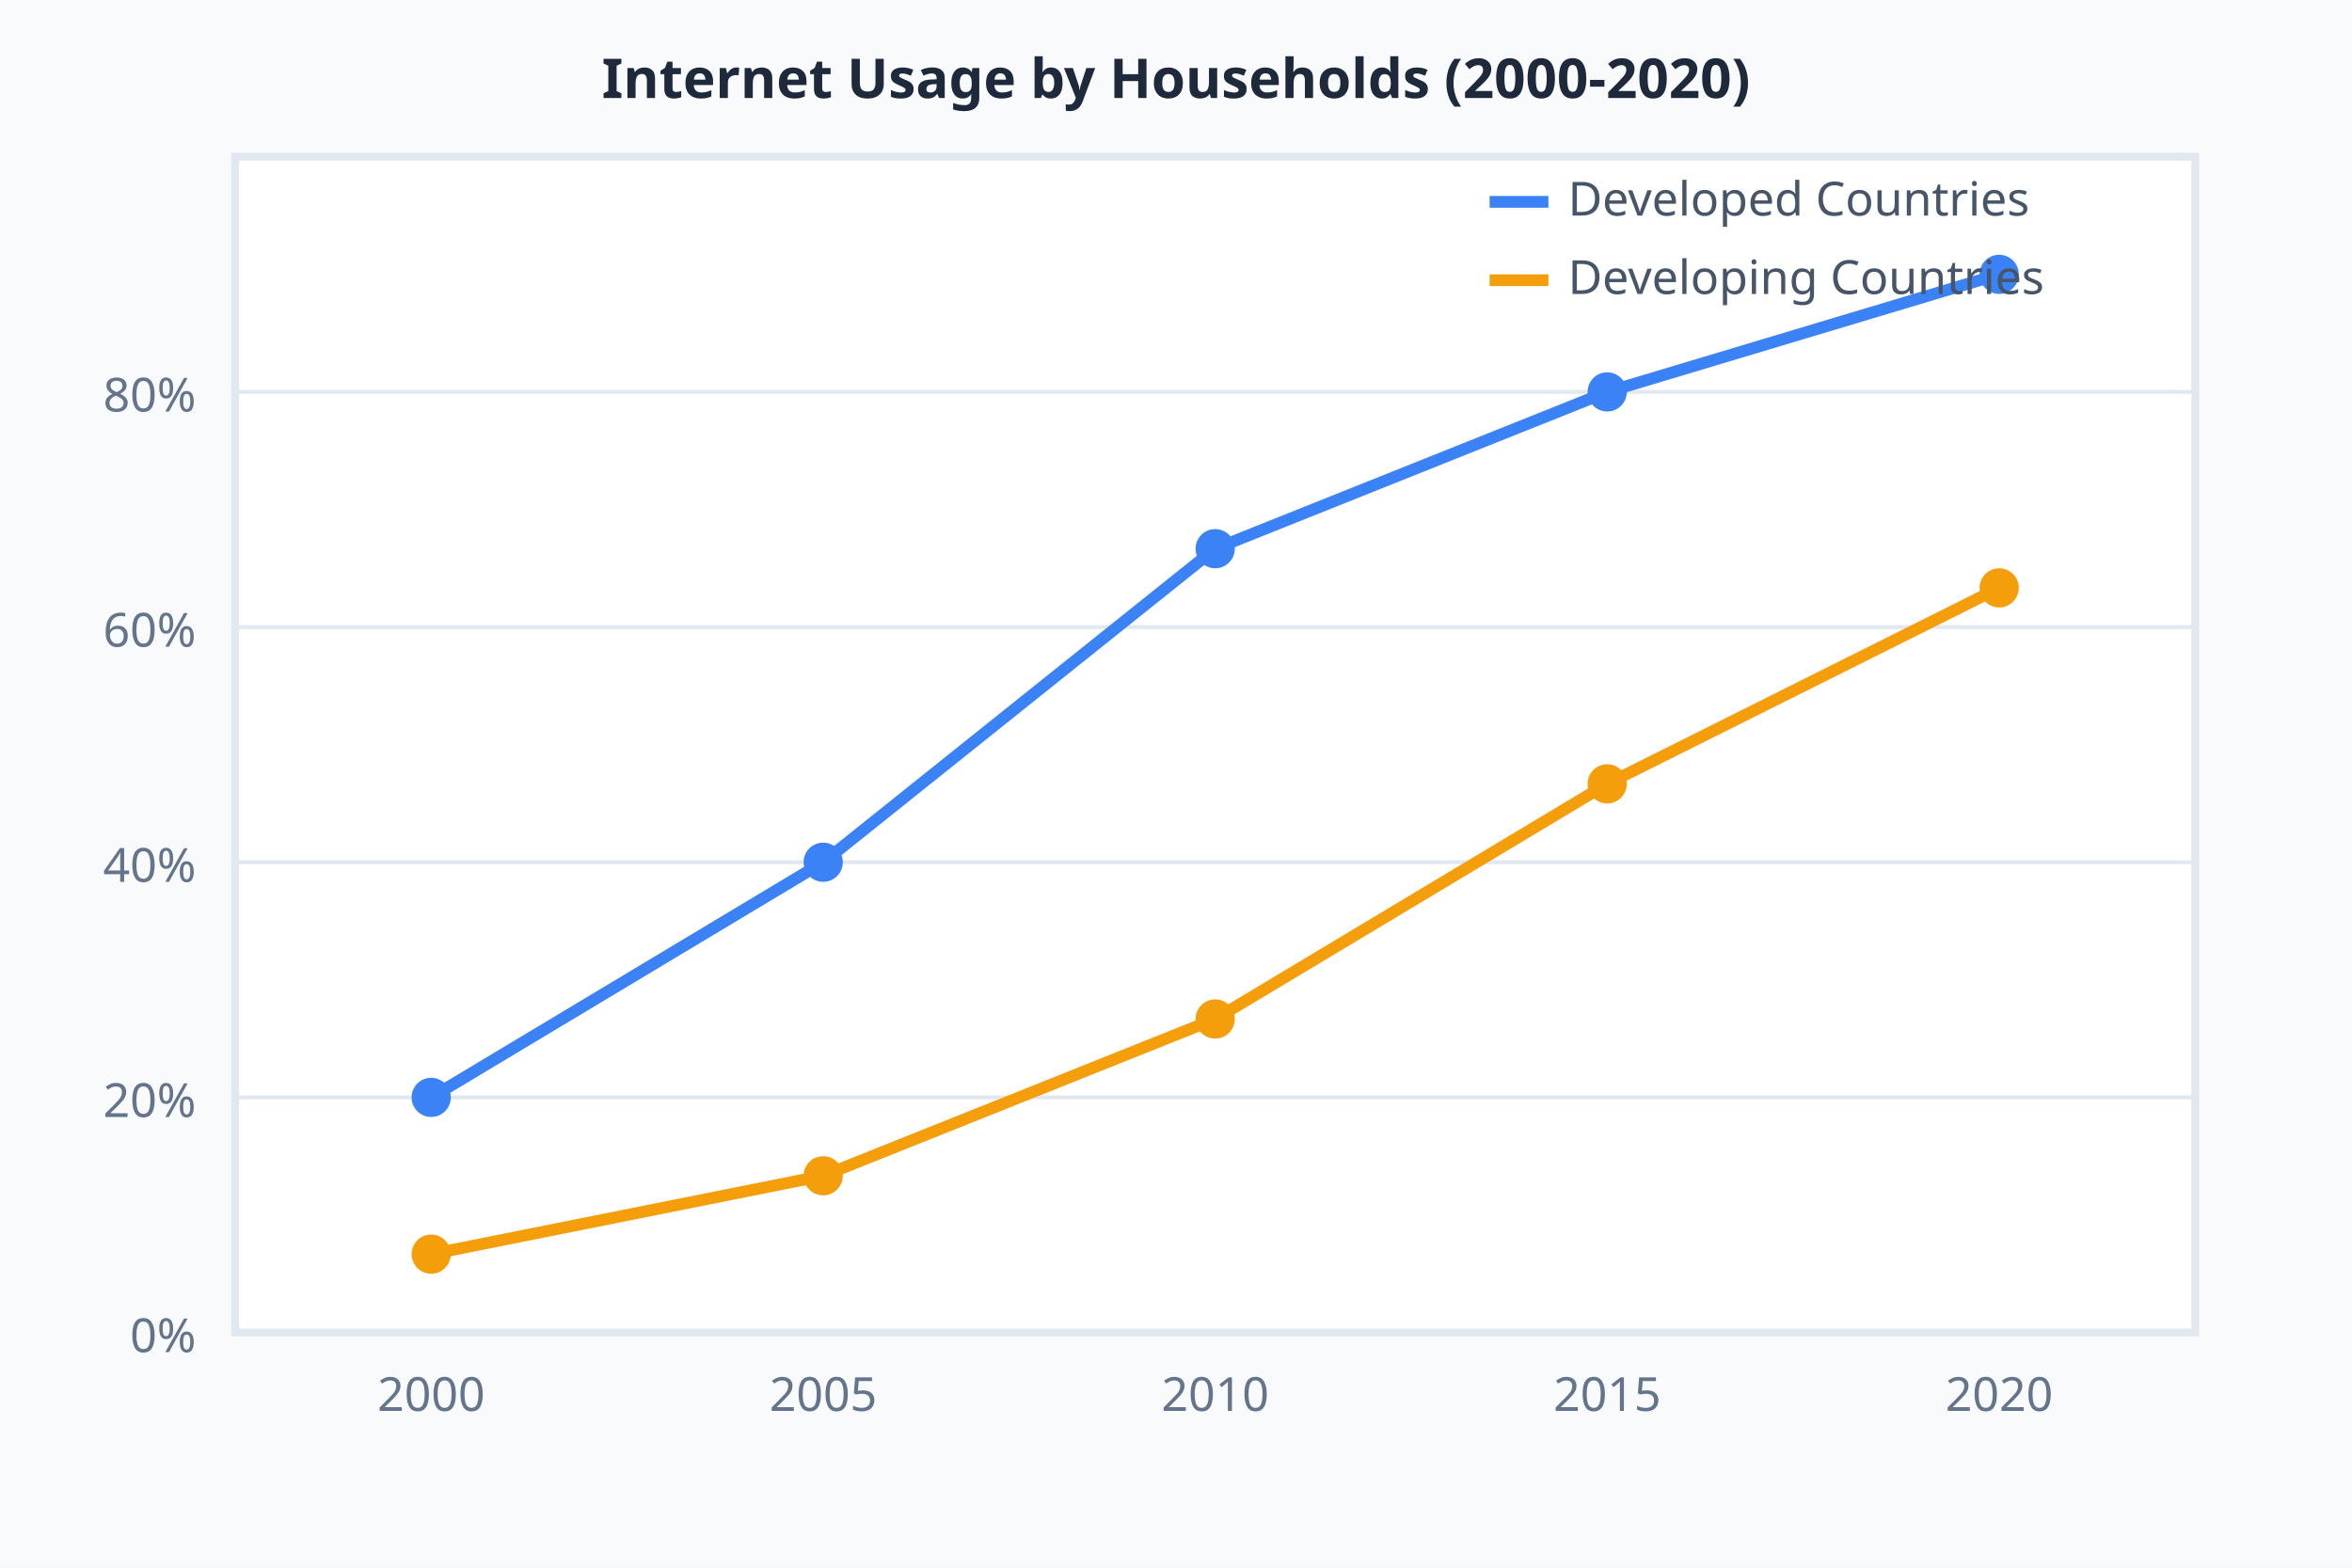
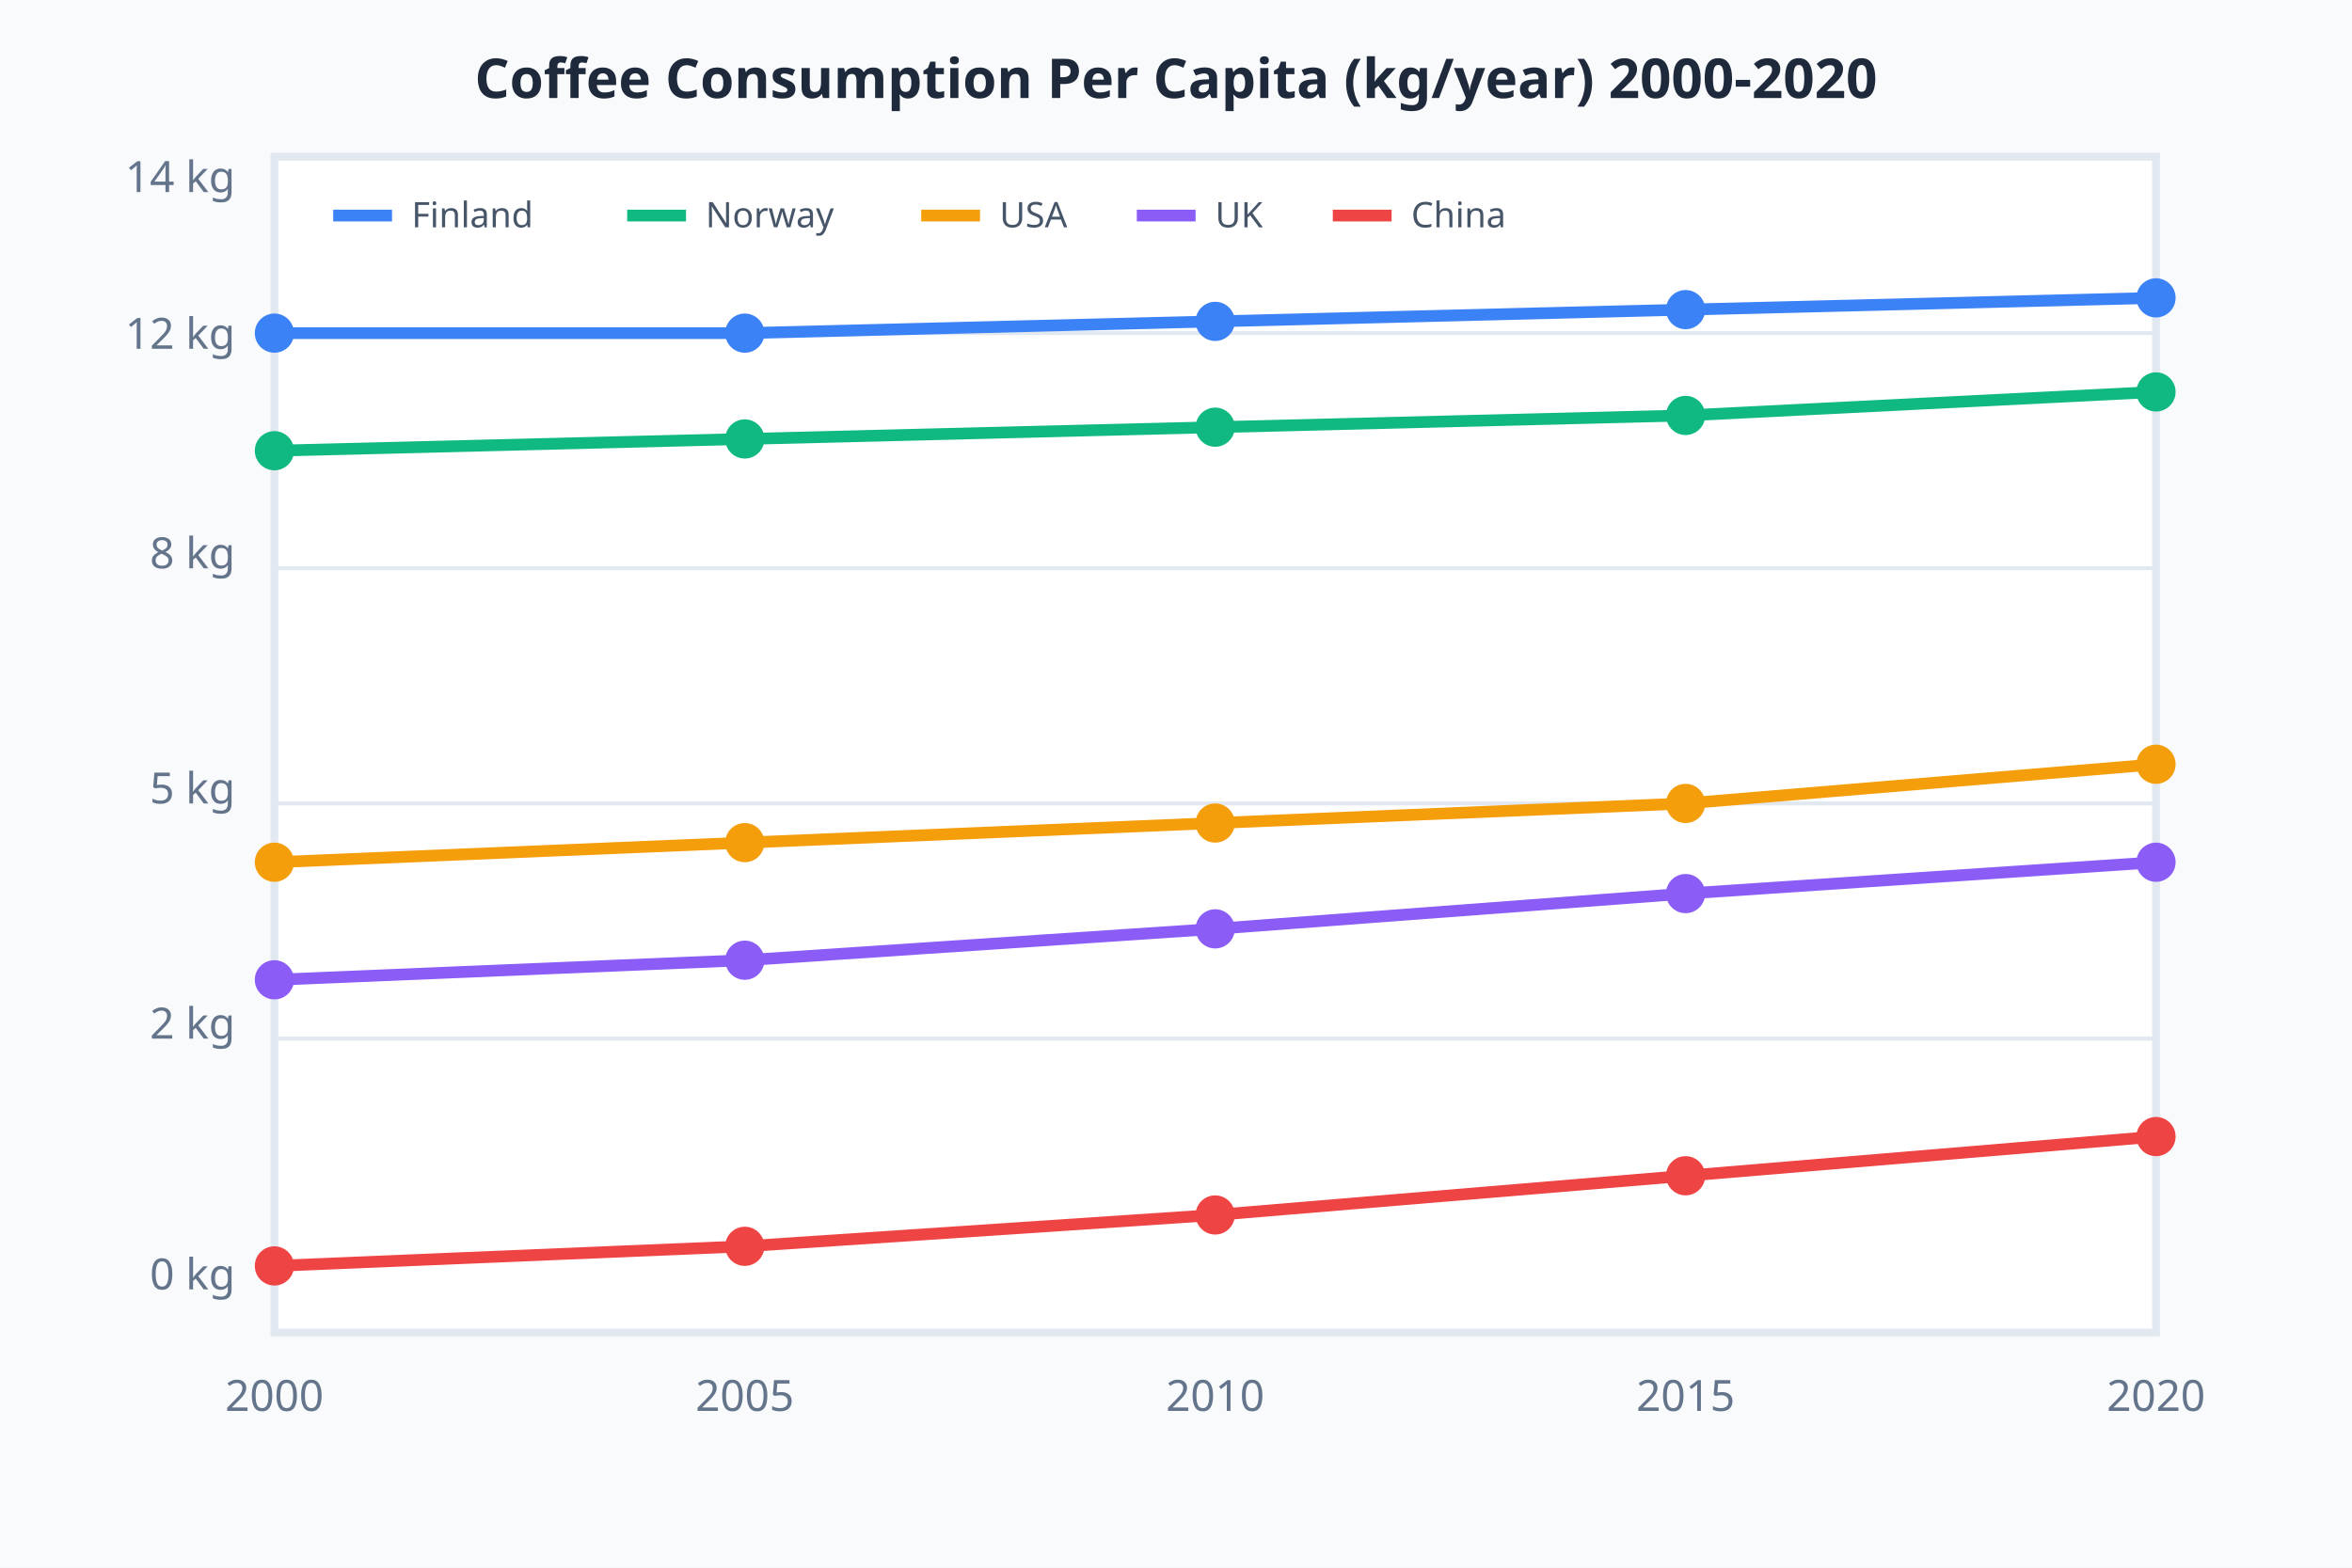
<svg xmlns="http://www.w3.org/2000/svg" width="600" height="400" viewBox="0 0 600 400">
  <rect width="600" height="400" fill="#f8fafc" />
-   <rect x="60" y="40" width="500" height="300" fill="white" stroke="#e2e8f0" stroke-width="2" />
+   <rect x="70" y="40" width="480" height="300" fill="white" stroke="#e2e8f0" stroke-width="2" />
+   <text x="300" y="25" text-anchor="middle" fill="#1e293b" font-size="14" font-weight="600" font-family="system-ui">
+     Coffee Consumption Per Capita (kg/year) 2000-2020
+   </text>
  <g stroke="#e2e8f0" stroke-width="1">
-     <line x1="60" y1="100" x2="560" y2="100" />
-     <line x1="60" y1="160" x2="560" y2="160" />
-     <line x1="60" y1="220" x2="560" y2="220" />
-     <line x1="60" y1="280" x2="560" y2="280" />
+     <line x1="70" y1="85" x2="550" y2="85" />
+     <line x1="70" y1="145" x2="550" y2="145" />
+     <line x1="70" y1="205" x2="550" y2="205" />
+     <line x1="70" y1="265" x2="550" y2="265" />
  </g>
-   <g fill="#64748b" font-size="12" font-family="system-ui">
-     <text x="50" y="105" text-anchor="end">80%</text>
-     <text x="50" y="165" text-anchor="end">60%</text>
-     <text x="50" y="225" text-anchor="end">40%</text>
-     <text x="50" y="285" text-anchor="end">20%</text>
-     <text x="50" y="345" text-anchor="end">0%</text>
+   <g fill="#64748b" font-size="11" font-family="system-ui">
+     <text x="60" y="49" text-anchor="end">14 kg</text>
+     <text x="60" y="89" text-anchor="end">12 kg</text>
+     <text x="60" y="145" text-anchor="end">8 kg</text>
+     <text x="60" y="205" text-anchor="end">5 kg</text>
+     <text x="60" y="265" text-anchor="end">2 kg</text>
+     <text x="60" y="329" text-anchor="end">0 kg</text>
  </g>
-   <g fill="#64748b" font-size="12" font-family="system-ui" text-anchor="middle">
-     <text x="110" y="360">2000</text>
-     <text x="210" y="360">2005</text>
+   <g fill="#64748b" font-size="11" font-family="system-ui" text-anchor="middle">
+     <text x="70" y="360">2000</text>
+     <text x="190" y="360">2005</text>
    <text x="310" y="360">2010</text>
-     <text x="410" y="360">2015</text>
-     <text x="510" y="360">2020</text>
+     <text x="430" y="360">2015</text>
+     <text x="550" y="360">2020</text>
  </g>
-   <polyline points="110,280 210,220 310,140 410,100 510,70" fill="none" stroke="#3b82f6" stroke-width="3" />
+   <polyline points="70,85 190,85 310,82 430,79 550,76" fill="none" stroke="#3b82f6" stroke-width="3" />
  <g fill="#3b82f6">
-     <circle cx="110" cy="280" r="5" />
-     <circle cx="210" cy="220" r="5" />
-     <circle cx="310" cy="140" r="5" />
-     <circle cx="410" cy="100" r="5" />
-     <circle cx="510" cy="70" r="5" />
+     <circle cx="70" cy="85" r="5" />
+     <circle cx="190" cy="85" r="5" />
+     <circle cx="310" cy="82" r="5" />
+     <circle cx="430" cy="79" r="5" />
+     <circle cx="550" cy="76" r="5" />
  </g>
-   <polyline points="110,320 210,300 310,260 410,200 510,150" fill="none" stroke="#f59e0b" stroke-width="3" />
+   <polyline points="70,115 190,112 310,109 430,106 550,100" fill="none" stroke="#10b981" stroke-width="3" />
+   <g fill="#10b981">
+     <circle cx="70" cy="115" r="5" />
+     <circle cx="190" cy="112" r="5" />
+     <circle cx="310" cy="109" r="5" />
+     <circle cx="430" cy="106" r="5" />
+     <circle cx="550" cy="100" r="5" />
+   </g>
+   <polyline points="70,220 190,215 310,210 430,205 550,195" fill="none" stroke="#f59e0b" stroke-width="3" />
  <g fill="#f59e0b">
-     <circle cx="110" cy="320" r="5" />
-     <circle cx="210" cy="300" r="5" />
-     <circle cx="310" cy="260" r="5" />
-     <circle cx="410" cy="200" r="5" />
-     <circle cx="510" cy="150" r="5" />
+     <circle cx="70" cy="220" r="5" />
+     <circle cx="190" cy="215" r="5" />
+     <circle cx="310" cy="210" r="5" />
+     <circle cx="430" cy="205" r="5" />
+     <circle cx="550" cy="195" r="5" />
  </g>
-   <g font-size="12" font-family="system-ui">
-     <rect x="380" y="50" width="15" height="3" fill="#3b82f6" />
-     <text x="400" y="55" fill="#475569">Developed Countries</text>
-     <rect x="380" y="70" width="15" height="3" fill="#f59e0b" />
-     <text x="400" y="75" fill="#475569">Developing Countries</text>
+   <polyline points="70,250 190,245 310,237 430,228 550,220" fill="none" stroke="#8b5cf6" stroke-width="3" />
+   <g fill="#8b5cf6">
+     <circle cx="70" cy="250" r="5" />
+     <circle cx="190" cy="245" r="5" />
+     <circle cx="310" cy="237" r="5" />
+     <circle cx="430" cy="228" r="5" />
+     <circle cx="550" cy="220" r="5" />
  </g>
-   <text x="300" y="25" text-anchor="middle" fill="#1e293b" font-size="14" font-weight="600" font-family="system-ui">
-     Internet Usage by Households (2000-2020)
-   </text>
+   <polyline points="70,323 190,318 310,310 430,300 550,290" fill="none" stroke="#ef4444" stroke-width="3" />
+   <g fill="#ef4444">
+     <circle cx="70" cy="323" r="5" />
+     <circle cx="190" cy="318" r="5" />
+     <circle cx="310" cy="310" r="5" />
+     <circle cx="430" cy="300" r="5" />
+     <circle cx="550" cy="290" r="5" />
+   </g>
+   <g font-size="9" font-family="system-ui">
+     <line x1="85" y1="55" x2="100" y2="55" stroke="#3b82f6" stroke-width="3" />
+     <text x="105" y="58" fill="#475569">Finland</text>
+     <line x1="160" y1="55" x2="175" y2="55" stroke="#10b981" stroke-width="3" />
+     <text x="180" y="58" fill="#475569">Norway</text>
+     <line x1="235" y1="55" x2="250" y2="55" stroke="#f59e0b" stroke-width="3" />
+     <text x="255" y="58" fill="#475569">USA</text>
+     <line x1="290" y1="55" x2="305" y2="55" stroke="#8b5cf6" stroke-width="3" />
+     <text x="310" y="58" fill="#475569">UK</text>
+     <line x1="340" y1="55" x2="355" y2="55" stroke="#ef4444" stroke-width="3" />
+     <text x="360" y="58" fill="#475569">China</text>
+   </g>
</svg>
